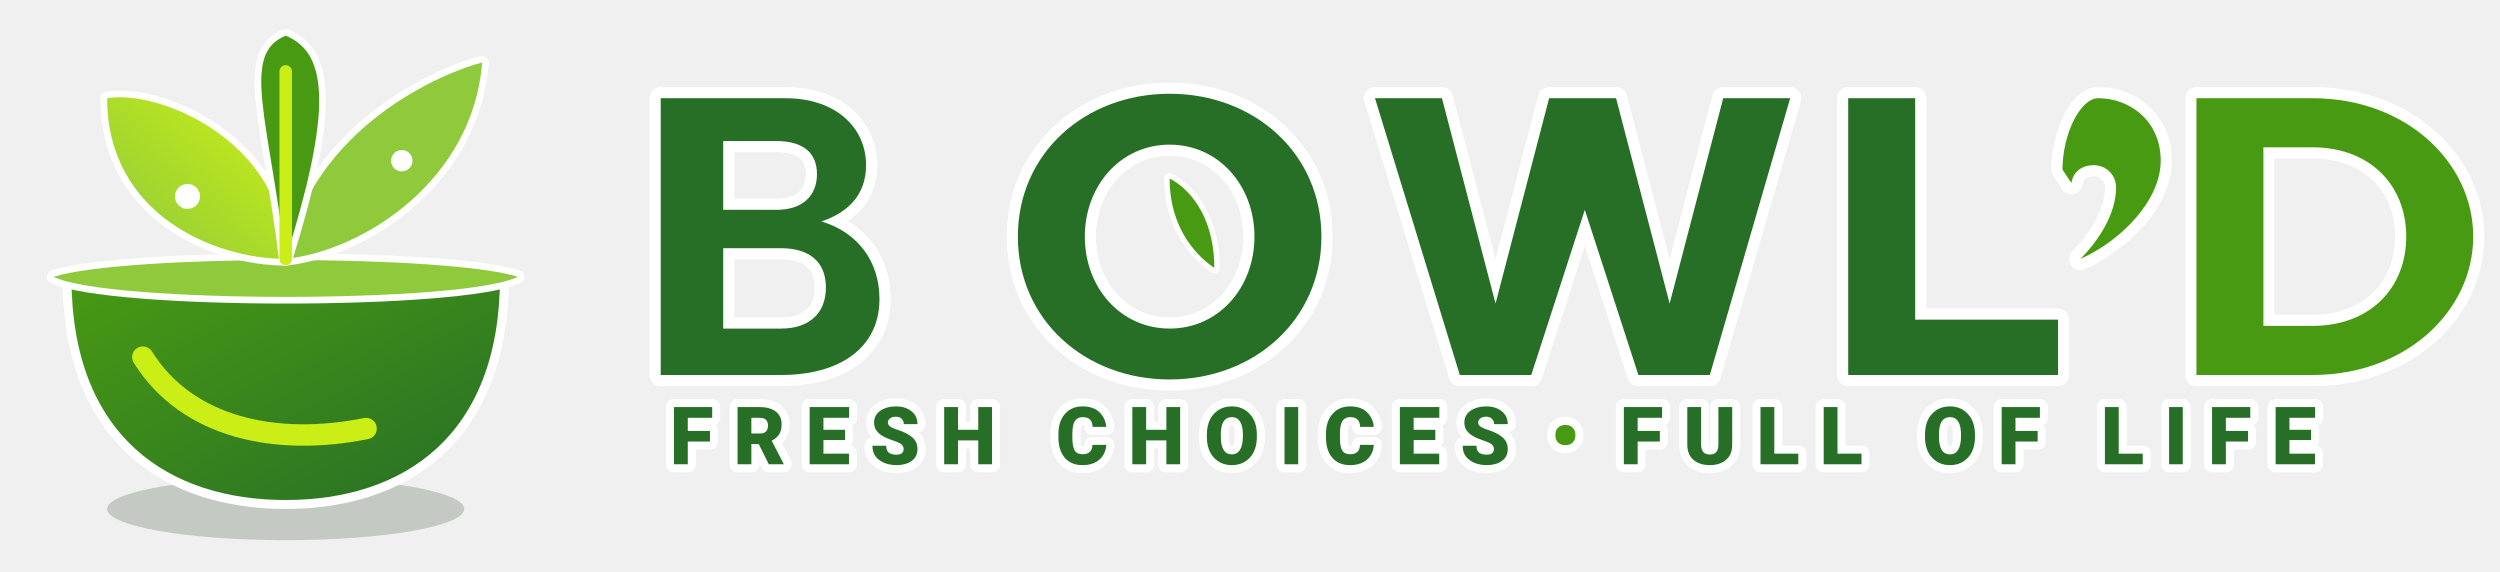
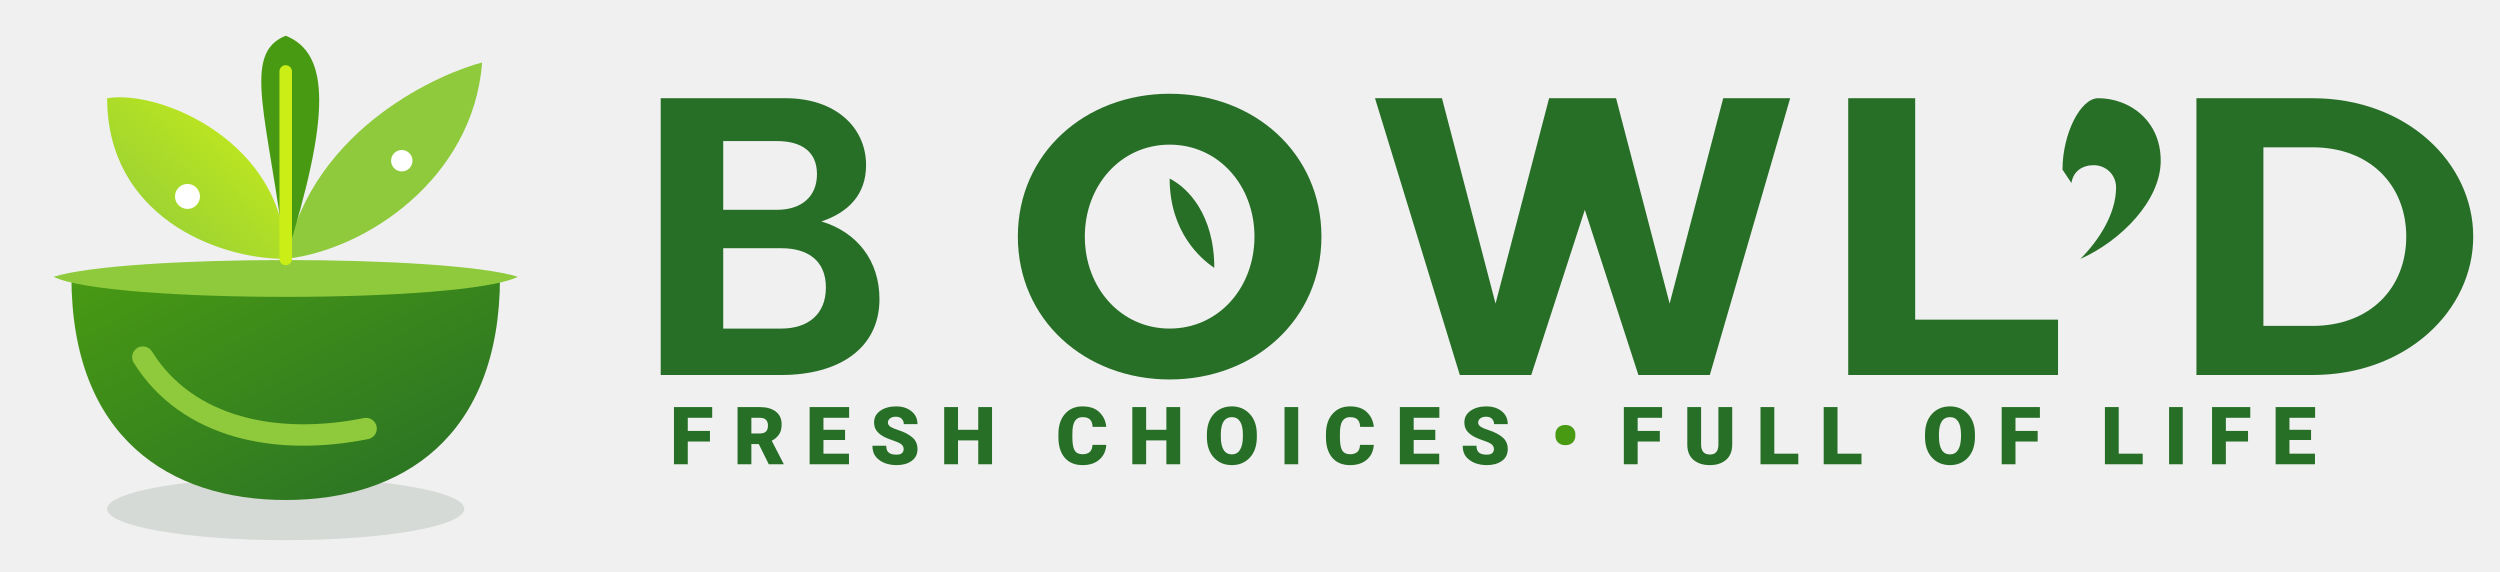
<svg xmlns="http://www.w3.org/2000/svg" viewBox="0 0 280 64" width="280" height="64" fill="none">
  <defs>
    <linearGradient id="bowlGradMaster" x1="0%" y1="0%" x2="100%" y2="100%">
      <stop offset="0%" stop-color="#499A13" />
      <stop offset="100%" stop-color="#276F27" />
    </linearGradient>
    <linearGradient id="leafGradMaster" x1="0%" y1="100%" x2="100%" y2="0%">
      <stop offset="0%" stop-color="#8ECA3C" />
      <stop offset="100%" stop-color="#CBEF16" />
    </linearGradient>
  </defs>
  <g class="brand-mark" transform="translate(4, 4)">
-     <ellipse cx="28" cy="53" rx="20" ry="3.5" fill="#14340E" opacity="0.2" />
-     <path d="M4 27 C4 45, 15 52, 28 52 C41 52, 52 45, 52 27 Z" fill="url(#bowlGradMaster)" stroke="#FFFFFF" stroke-width="2" stroke-linejoin="round" paint-order="stroke fill" />
-     <path d="M2 27 C10 24.5, 46 24.5, 54 27 C48 30, 8 30, 2 27 Z" fill="#8ECA3C" stroke="#FFFFFF" stroke-width="1.5" stroke-linejoin="round" paint-order="stroke fill" />
-     <path d="M28 25 C28 12, 14 6, 8 7 C8 20, 20 25, 28 25 Z" fill="url(#leafGradMaster)" stroke="#FFFFFF" stroke-width="1.5" stroke-linejoin="round" paint-order="stroke fill" />
-     <path d="M28 25 C31 10, 46 4, 50 3 C49 16, 37 24, 28 25 Z" fill="#8ECA3C" stroke="#FFFFFF" stroke-width="1.5" stroke-linejoin="round" paint-order="stroke fill" />
-     <path d="M28 25 C26 9, 23 2, 28 0 C33 2, 33 9, 28 25 Z" fill="#499A13" stroke="#FFFFFF" stroke-width="1.5" stroke-linejoin="round" paint-order="stroke fill" />
+     <ellipse cx="28" cy="53" rx="20" ry="3.5" fill="#14340E" opacity="0.12" />
+     <path d="M4 27 C4 45, 15 52, 28 52 C41 52, 52 45, 52 27 Z" fill="url(#bowlGradMaster)" />
+     <path d="M2 27 C10 24.5, 46 24.5, 54 27 C48 30, 8 30, 2 27 Z" fill="#8ECA3C" />
+     <path d="M28 25 C28 12, 14 6, 8 7 C8 20, 20 25, 28 25 Z" fill="url(#leafGradMaster)" />
+     <path d="M28 25 C31 10, 46 4, 50 3 C49 16, 37 24, 28 25 Z" fill="#8ECA3C" />
+     <path d="M28 25 C26 9, 23 2, 28 0 C33 2, 33 9, 28 25 Z" fill="#499A13" />
    <path d="M28 25 L28 4" stroke="#CBEF16" stroke-width="1.4" stroke-linecap="round" />
    <circle cx="17" cy="18" r="1.4" fill="#FFFFFF" />
    <circle cx="41" cy="14" r="1.2" fill="#FFFFFF" />
-     <path d="M12 36 C17 44, 27 46, 37 44" stroke="#CBEF16" stroke-width="2.4" stroke-linecap="round" fill="none" />
+     <path d="M12 36 C17 44, 27 46, 37 44" stroke="#8ECA3C" stroke-width="2.4" stroke-linecap="round" fill="none" />
  </g>
  <g class="brand-wordmark" transform="translate(74, 38)">
-     <path d="M0 -27 H14 C19.5 -27 23 -23.8 23 -19.5 C23 -16.2 21 -14.2 18 -13.2 C22 -12 24.5 -8.8 24.5 -4.5 C24.5 1 20 4 13.5 4 H0 V-27 Z M7 -14.5 H13 C15.8 -14.5 17.5 -16 17.5 -18.5 C17.5 -21 15.8 -22.2 13 -22.2 H7 V-14.5 Z M7 -1.2 H13.5 C16.5 -1.2 18.5 -2.8 18.5 -5.8 C18.5 -8.8 16.5 -10.2 13.5 -10.2 H7 V-1.2 Z" fill="#276F27" stroke="#FFFFFF" stroke-width="2.5" stroke-linejoin="round" paint-order="stroke fill" />
-     <path d="M40 -11.5 C40 -20.8 47.5 -27.5 57 -27.5 C66.5 -27.5 74 -20.8 74 -11.5 C74 -2.2 66.5 4.5 57 4.5 C47.5 4.5 40 -2.2 40 -11.5 Z M66.5 -11.5 C66.5 -17.2 62.5 -21.8 57 -21.8 C51.5 -21.8 47.5 -17.2 47.5 -11.5 C47.5 -5.8 51.5 -1.2 57 -1.2 C62.5 -1.2 66.5 -5.8 66.5 -11.5 Z" fill="#276F27" stroke="#FFFFFF" stroke-width="2.5" stroke-linejoin="round" paint-order="stroke fill" />
-     <path d="M57 -18 C57 -12 60.5 -9 62 -8 C62 -14 59 -17 57 -18 Z" fill="#499A13" stroke="#FFFFFF" stroke-width="1.2" stroke-linejoin="round" paint-order="stroke fill" />
-     <path d="M80 -27 H87.5 L93.5 -4 L99.5 -27 H107 L113 -4 L119 -27 H126.5 L117.5 4 H109.5 L103.5 -14.5 L97.5 4 H89.5 L80 -27 Z" fill="#276F27" stroke="#FFFFFF" stroke-width="2.5" stroke-linejoin="round" paint-order="stroke fill" />
-     <path d="M133 -27 H140.5 V-2.2 H156.5 V4 H133 V-27 Z" fill="#276F27" stroke="#FFFFFF" stroke-width="2.5" stroke-linejoin="round" paint-order="stroke fill" />
-     <path d="M161 -27 C164.5 -27 168 -24.5 168 -20 C168 -15.5 163.5 -11 159 -9 C161 -11 163 -14 163 -17 C163 -18.5 161.8 -19.5 160.5 -19.5 C159.2 -19.5 158.2 -18.8 158 -17.5 L157 -19 C157 -23 159 -27 161 -27 Z" fill="#499A13" stroke="#FFFFFF" stroke-width="2.5" stroke-linejoin="round" paint-order="stroke fill" />
-     <path d="M172 -27 H185 C195.5 -27 203 -19.8 203 -11.5 C203 -3.2 195.5 4 185 4 H172 V-27 Z M179.5 -21.5 V-1.5 H185 C191.5 -1.5 195.5 -5.8 195.5 -11.5 C195.5 -17.2 191.5 -21.5 185 -21.5 H179.5 Z" fill="#499A13" stroke="#FFFFFF" stroke-width="2.5" stroke-linejoin="round" paint-order="stroke fill" />
+     <path d="M0 -27 H14 C19.5 -27 23 -23.8 23 -19.5 C23 -16.2 21 -14.2 18 -13.2 C22 -12 24.5 -8.8 24.5 -4.5 C24.5 1 20 4 13.5 4 H0 V-27 Z M7 -14.5 H13 C15.8 -14.5 17.5 -16 17.5 -18.5 C17.5 -21 15.8 -22.2 13 -22.2 H7 V-14.5 Z M7 -1.2 H13.5 C16.5 -1.2 18.5 -2.8 18.5 -5.8 C18.5 -8.8 16.5 -10.2 13.5 -10.2 H7 V-1.2 Z" fill="#276F27" />
+     <path d="M40 -11.5 C40 -20.8 47.5 -27.5 57 -27.5 C66.5 -27.5 74 -20.8 74 -11.5 C74 -2.2 66.5 4.5 57 4.5 C47.5 4.5 40 -2.2 40 -11.5 Z M66.5 -11.5 C66.5 -17.2 62.5 -21.8 57 -21.8 C51.5 -21.8 47.5 -17.2 47.5 -11.5 C47.5 -5.8 51.5 -1.2 57 -1.2 C62.5 -1.2 66.5 -5.8 66.5 -11.5 Z" fill="#276F27" />
+     <path d="M57 -18 C57 -12 60.5 -9 62 -8 C62 -14 59 -17 57 -18 Z" fill="#276F27" />
+     <path d="M80 -27 H87.5 L93.5 -4 L99.5 -27 H107 L113 -4 L119 -27 H126.5 L117.5 4 H109.5 L103.5 -14.5 L97.5 4 H89.5 L80 -27 Z" fill="#276F27" />
+     <path d="M133 -27 H140.5 V-2.2 H156.5 V4 H133 V-27 Z" fill="#276F27" />
+     <path d="M161 -27 C164.5 -27 168 -24.5 168 -20 C168 -15.5 163.5 -11 159 -9 C161 -11 163 -14 163 -17 C163 -18.5 161.8 -19.5 160.5 -19.5 C159.2 -19.5 158.2 -18.8 158 -17.5 L157 -19 C157 -23 159 -27 161 -27 Z" fill="#276F27" />
+     <path d="M172 -27 H185 C195.5 -27 203 -19.8 203 -11.5 C203 -3.2 195.5 4 185 4 H172 V-27 Z M179.5 -21.5 V-1.5 H185 C191.5 -1.5 195.5 -5.8 195.5 -11.5 C195.5 -17.2 191.5 -21.5 185 -21.5 H179.5 Z" fill="#276F27" />
  </g>
  <g class="brand-tagline" transform="translate(75, 52)">
-     <text font-family="'Plus Jakarta Sans', -apple-system, BlinkMacSystemFont, 'Segoe UI', Roboto, sans-serif" font-weight="800" font-size="9" letter-spacing="2.2" fill="#276F27" stroke="#FFFFFF" stroke-width="1.8" stroke-linejoin="round" paint-order="stroke fill">
+     <text font-family="'Plus Jakarta Sans', -apple-system, BlinkMacSystemFont, 'Segoe UI', Roboto, sans-serif" font-weight="800" font-size="9" letter-spacing="2.2" fill="#276F27">
      FRESH CHOICES <tspan fill="#499A13">•</tspan> FULL OF LIFE
    </text>
  </g>
</svg>
